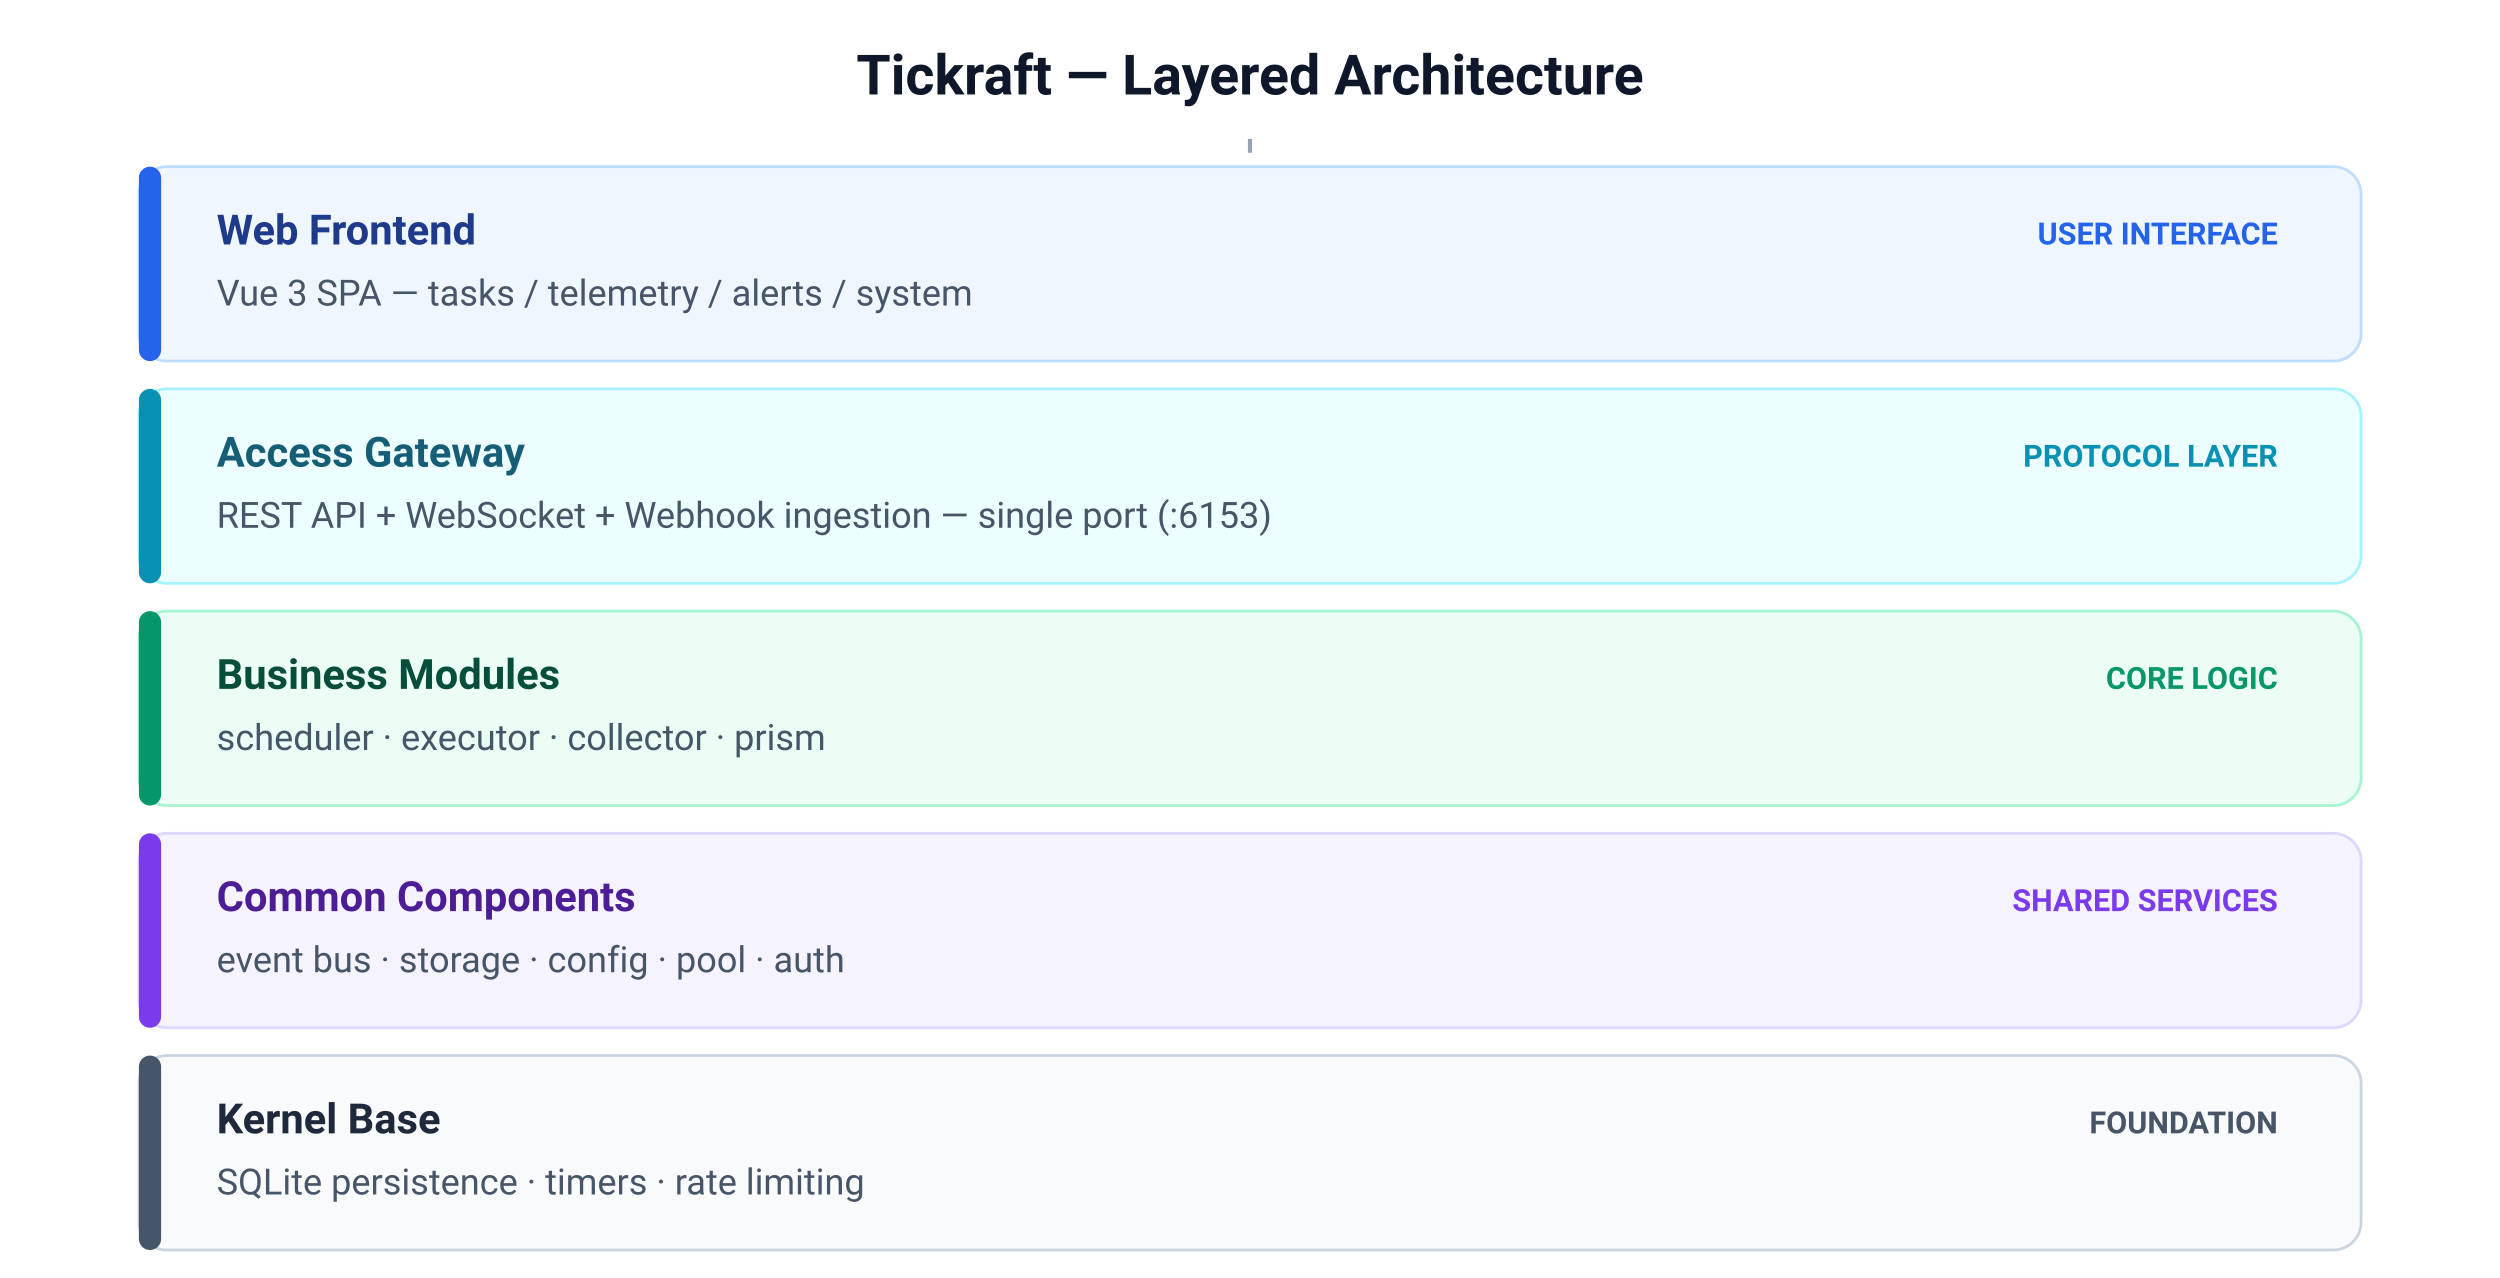
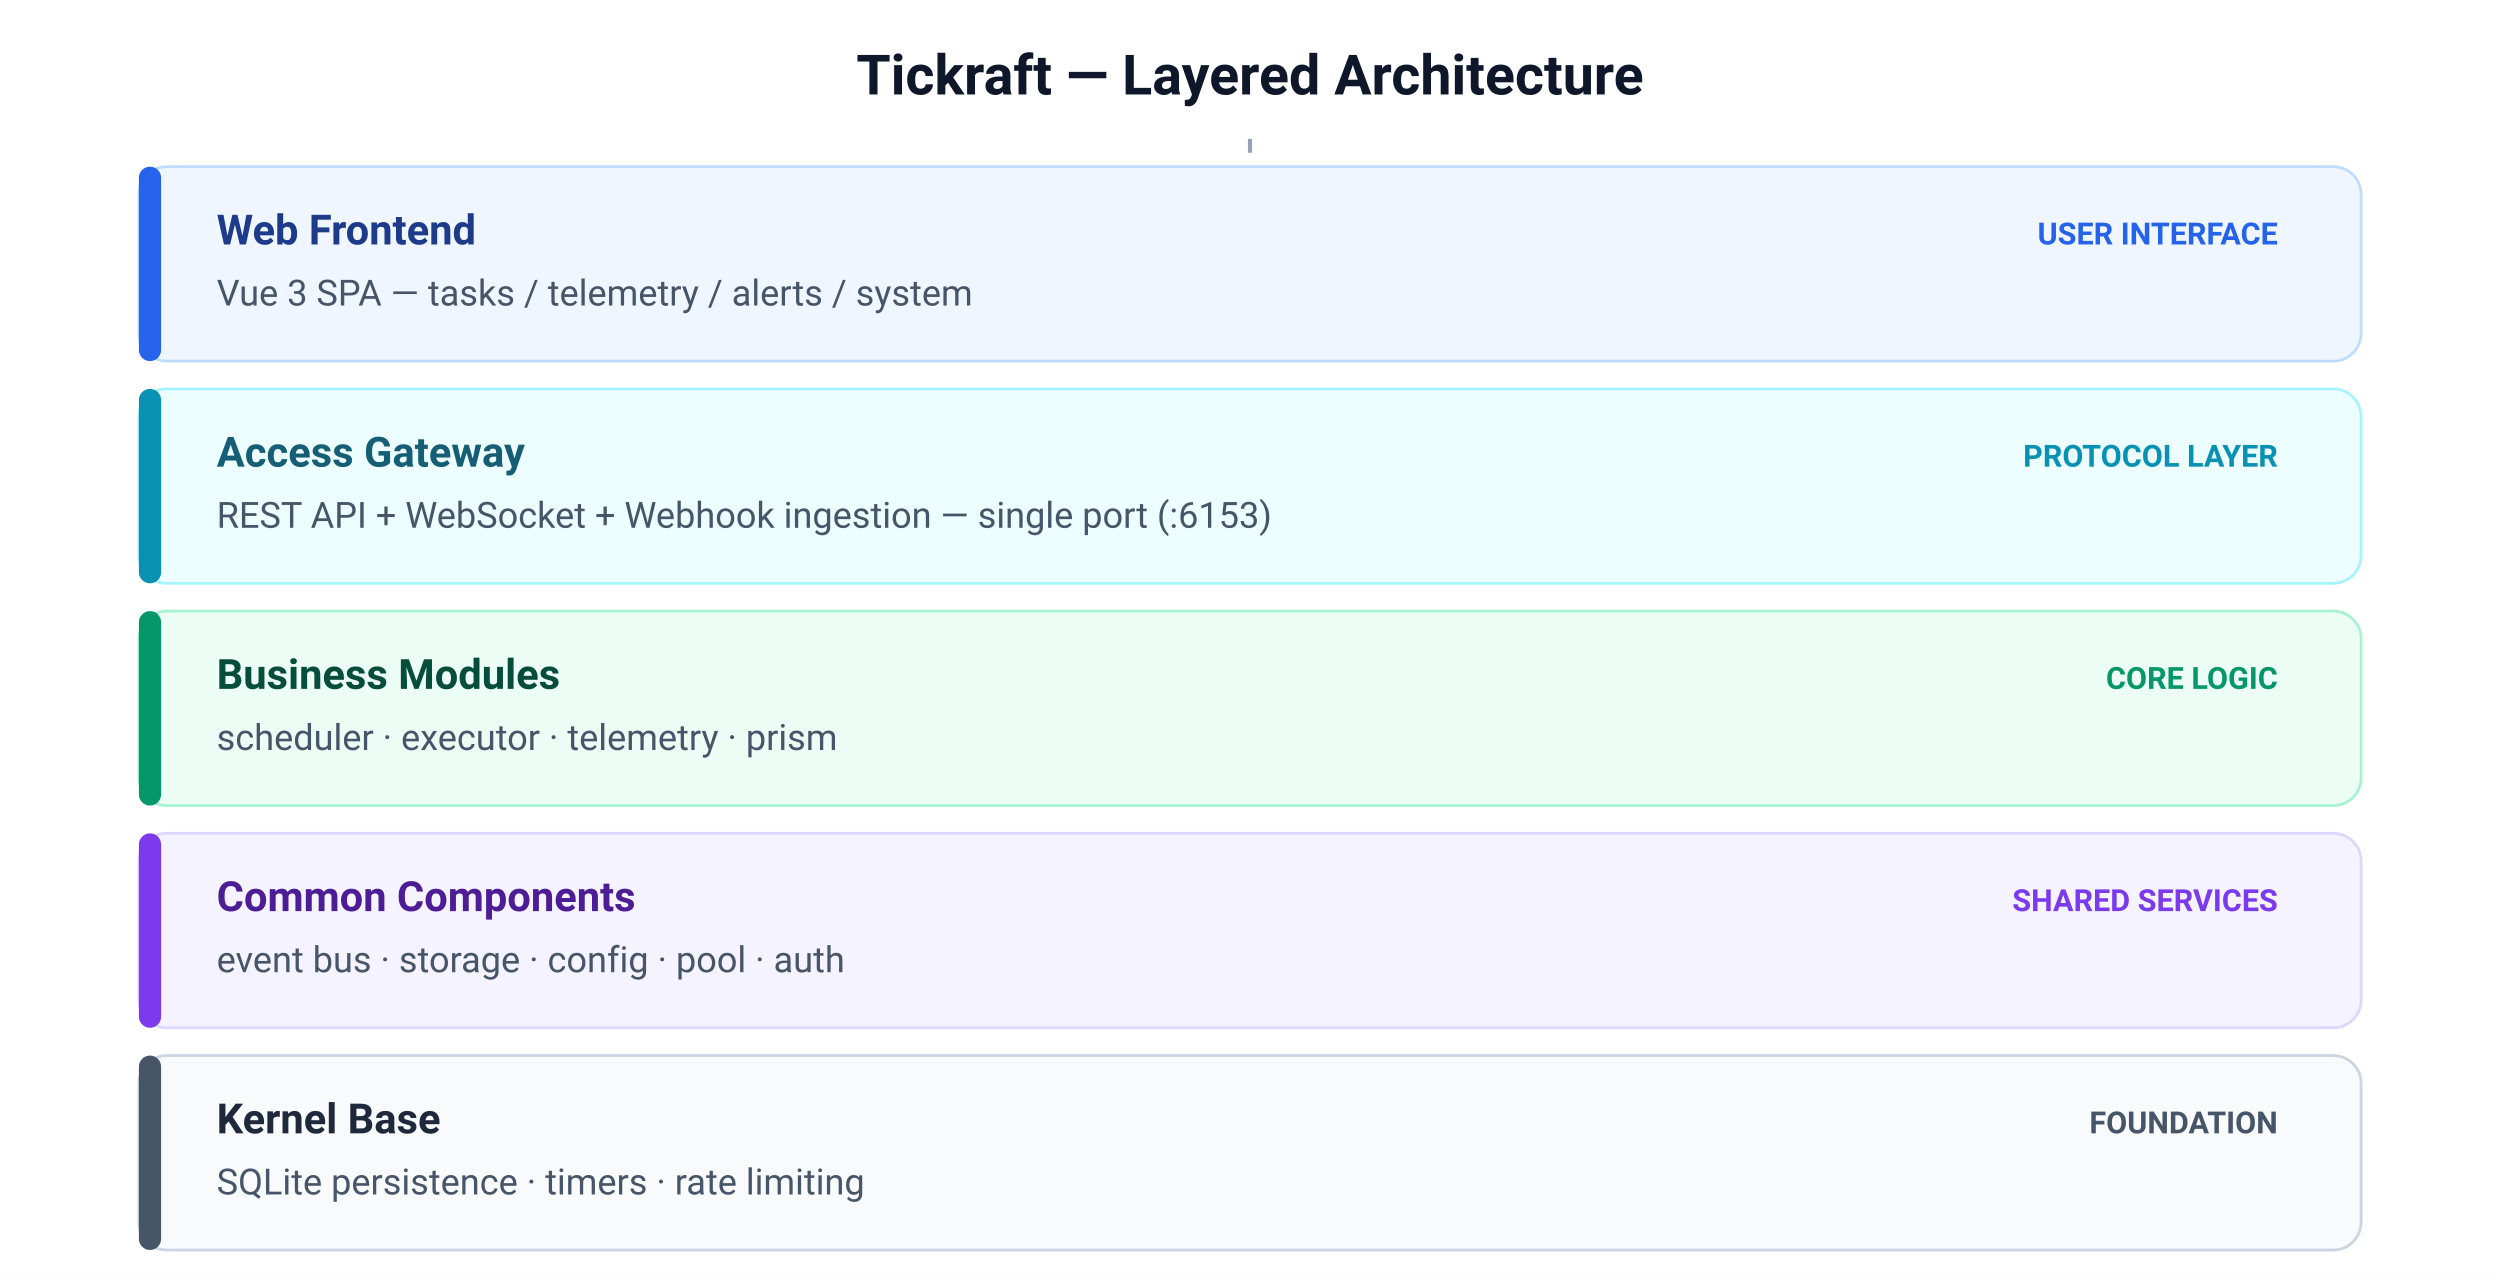
<svg xmlns="http://www.w3.org/2000/svg" viewBox="0 0 900 460" font-family="-apple-system, BlinkMacSystemFont, 'Segoe UI', Roboto, Helvetica, Arial, sans-serif">
  <rect width="900" height="460" fill="#FFFFFF" />
  <text x="450" y="34" text-anchor="middle" font-size="20" font-weight="700" fill="#0F172A">Tickraft — Layered Architecture</text>
  <g>
    <rect x="50" y="60" width="800" height="70" rx="10" fill="#EFF6FF" stroke="#BFDBFE" stroke-width="1" />
    <rect x="50" y="60" width="8" height="70" rx="4" fill="#2563EB" />
    <text x="78" y="88" font-size="15" font-weight="700" fill="#1E3A8A">Web Frontend</text>
    <text x="78" y="110" font-size="13" fill="#475569">Vue 3 SPA — tasks / telemetry / alerts / system</text>
    <text x="820" y="88" text-anchor="end" font-size="11" font-weight="600" fill="#2563EB">USER INTERFACE</text>
  </g>
  <g>
    <rect x="50" y="140" width="800" height="70" rx="10" fill="#ECFEFF" stroke="#A5F3FC" stroke-width="1" />
    <rect x="50" y="140" width="8" height="70" rx="4" fill="#0891B2" />
    <text x="78" y="168" font-size="15" font-weight="700" fill="#155E75">Access Gateway</text>
    <text x="78" y="190" font-size="13" fill="#475569">REST API + WebSocket + Webhook ingestion — single port (:6153)</text>
    <text x="820" y="168" text-anchor="end" font-size="11" font-weight="600" fill="#0891B2">PROTOCOL LAYER</text>
  </g>
  <g>
    <rect x="50" y="220" width="800" height="70" rx="10" fill="#ECFDF5" stroke="#A7F3D0" stroke-width="1" />
    <rect x="50" y="220" width="8" height="70" rx="4" fill="#059669" />
    <text x="78" y="248" font-size="15" font-weight="700" fill="#064E3B">Business Modules</text>
-     <text x="78" y="270" font-size="13" fill="#475569">scheduler · executor · collector · prism</text>
+     <text x="78" y="270" font-size="13" fill="#475569">scheduler · executor · telemetry · prism</text>
    <text x="820" y="248" text-anchor="end" font-size="11" font-weight="600" fill="#059669">CORE LOGIC</text>
  </g>
  <g>
    <rect x="50" y="300" width="800" height="70" rx="10" fill="#F5F3FF" stroke="#DDD6FE" stroke-width="1" />
    <rect x="50" y="300" width="8" height="70" rx="4" fill="#7C3AED" />
    <text x="78" y="328" font-size="15" font-weight="700" fill="#4C1D95">Common Components</text>
    <text x="78" y="350" font-size="13" fill="#475569">event bus · storage · config · pool · auth</text>
    <text x="820" y="328" text-anchor="end" font-size="11" font-weight="600" fill="#7C3AED">SHARED SERVICES</text>
  </g>
  <g>
    <rect x="50" y="380" width="800" height="70" rx="10" fill="#F8FAFC" stroke="#CBD5E1" stroke-width="1" />
    <rect x="50" y="380" width="8" height="70" rx="4" fill="#475569" />
    <text x="78" y="408" font-size="15" font-weight="700" fill="#1E293B">Kernel Base</text>
    <text x="78" y="430" font-size="13" fill="#475569">SQLite persistence · timers · rate limiting</text>
    <text x="820" y="408" text-anchor="end" font-size="11" font-weight="600" fill="#475569">FOUNDATION</text>
  </g>
  <line x1="450" y1="50" x2="450" y2="55" stroke="#94A3B8" stroke-width="1.5" />
</svg>
